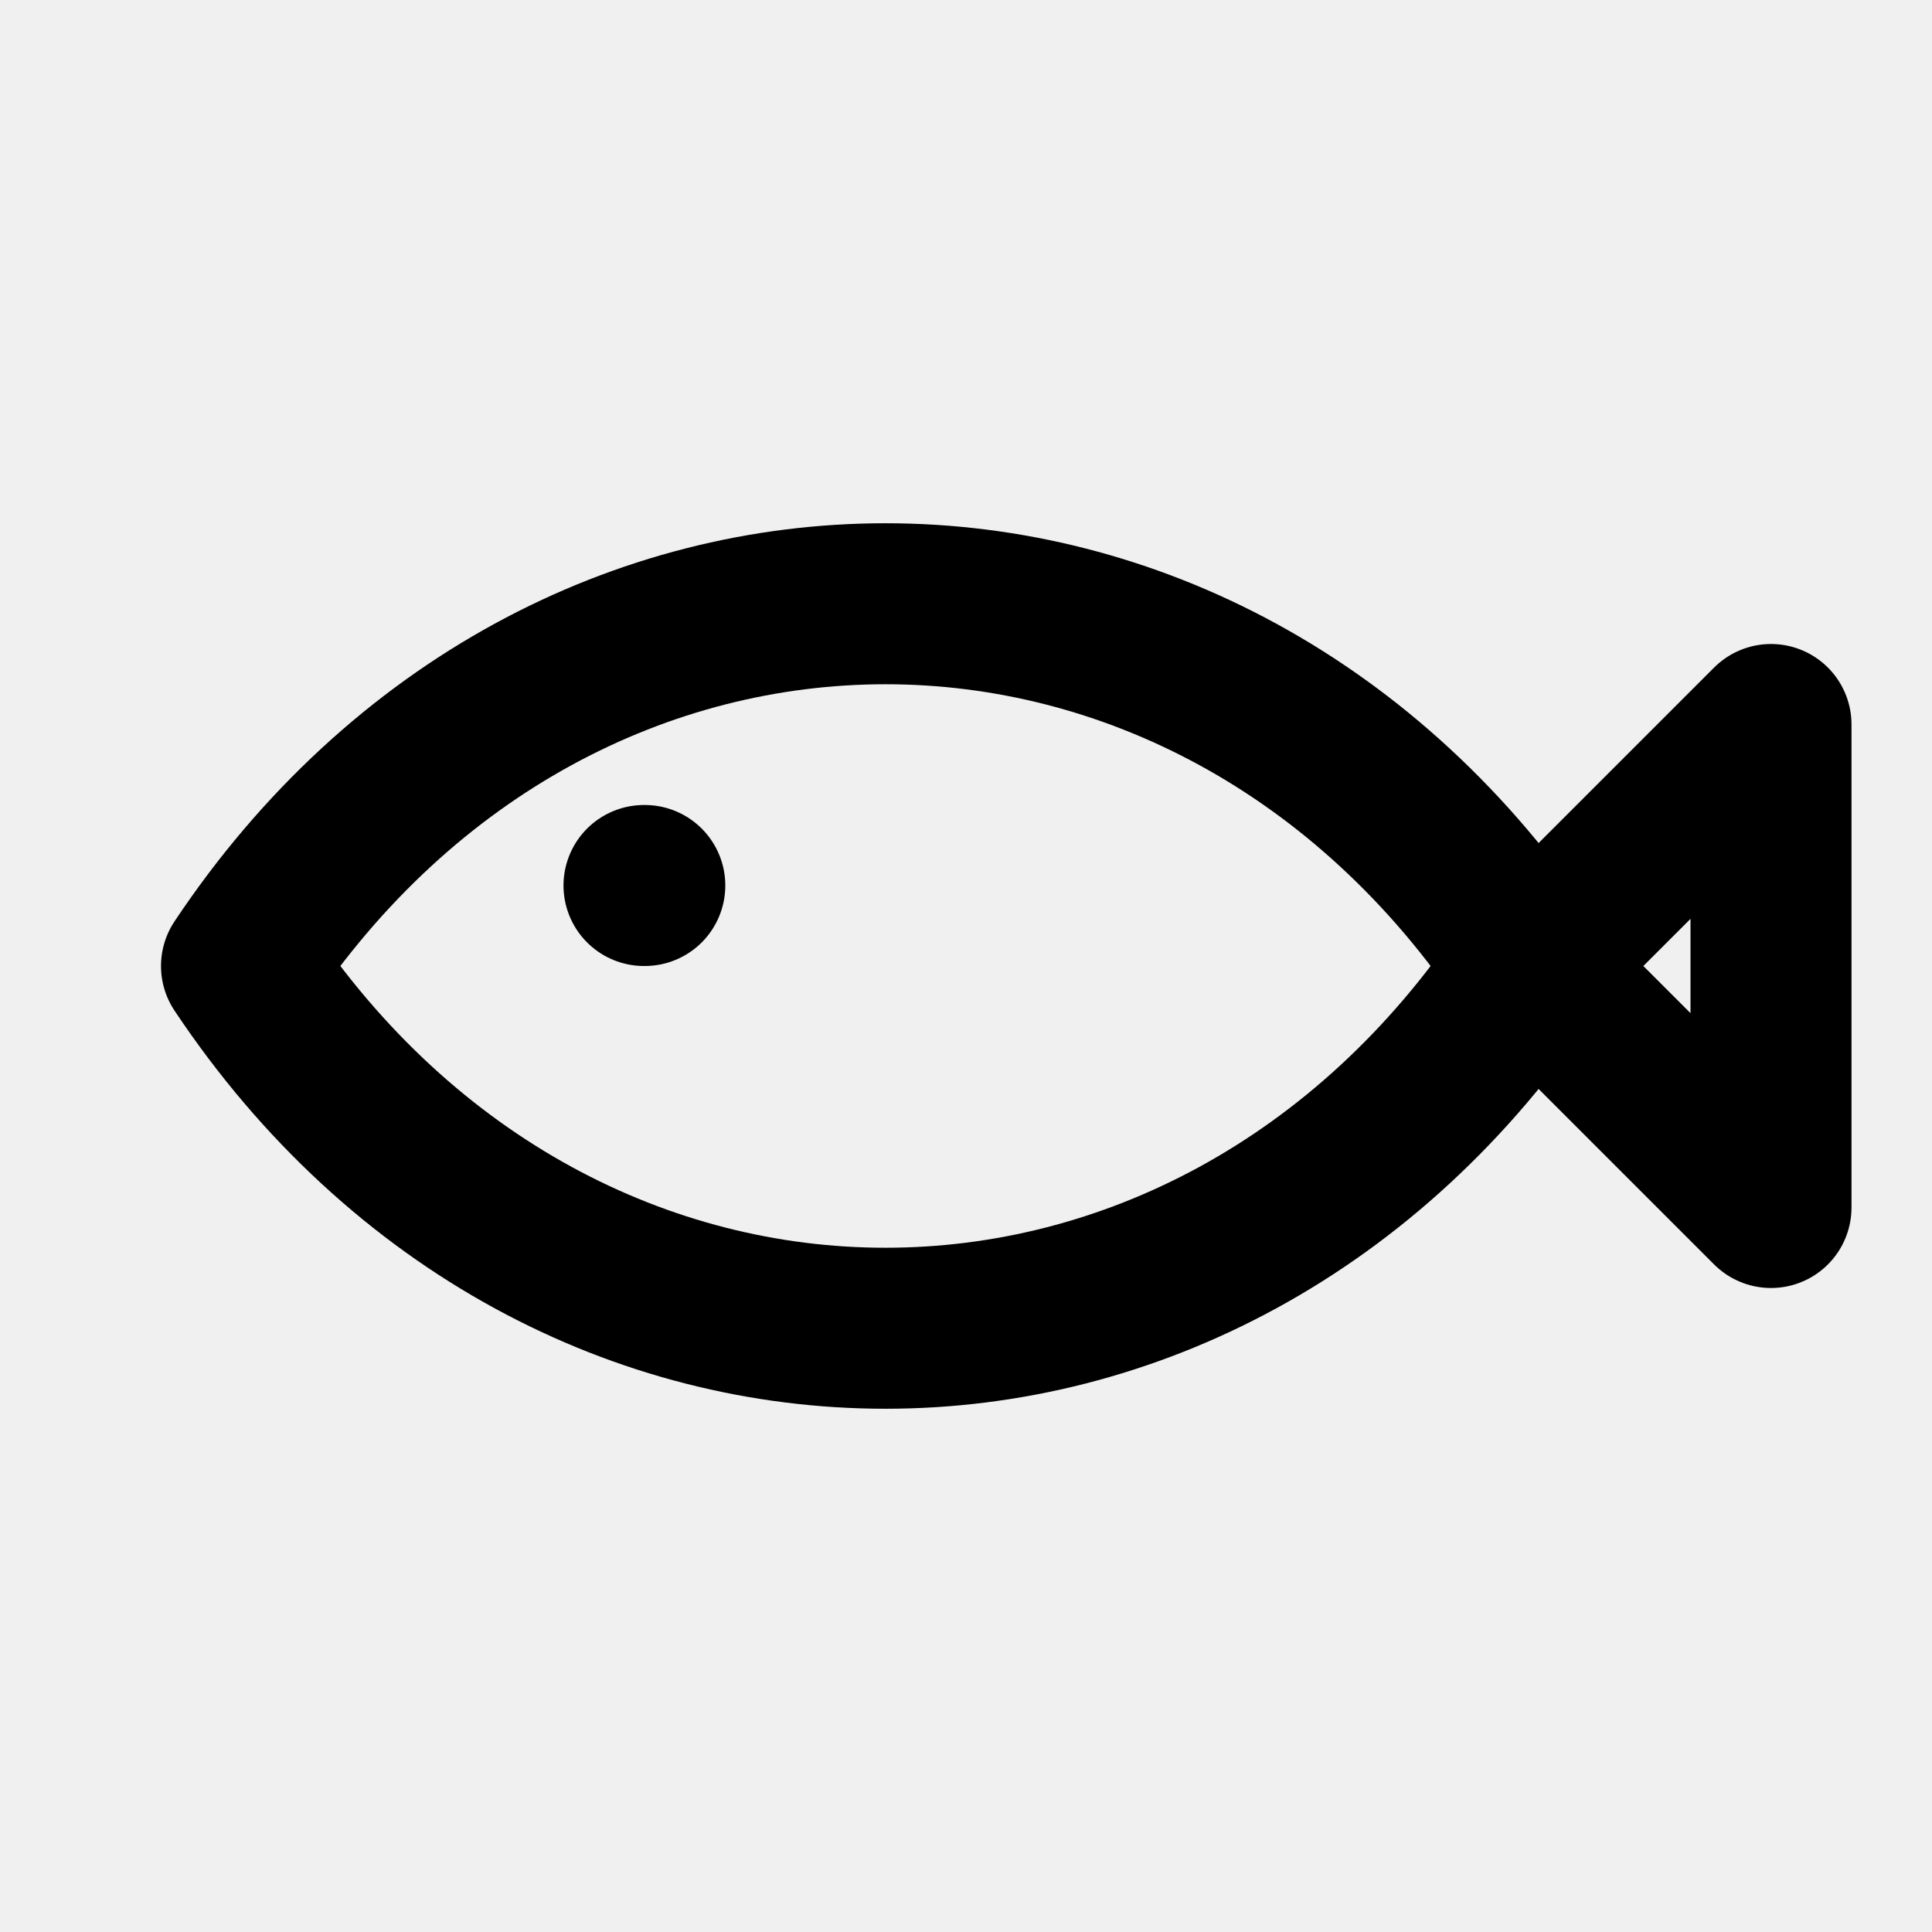
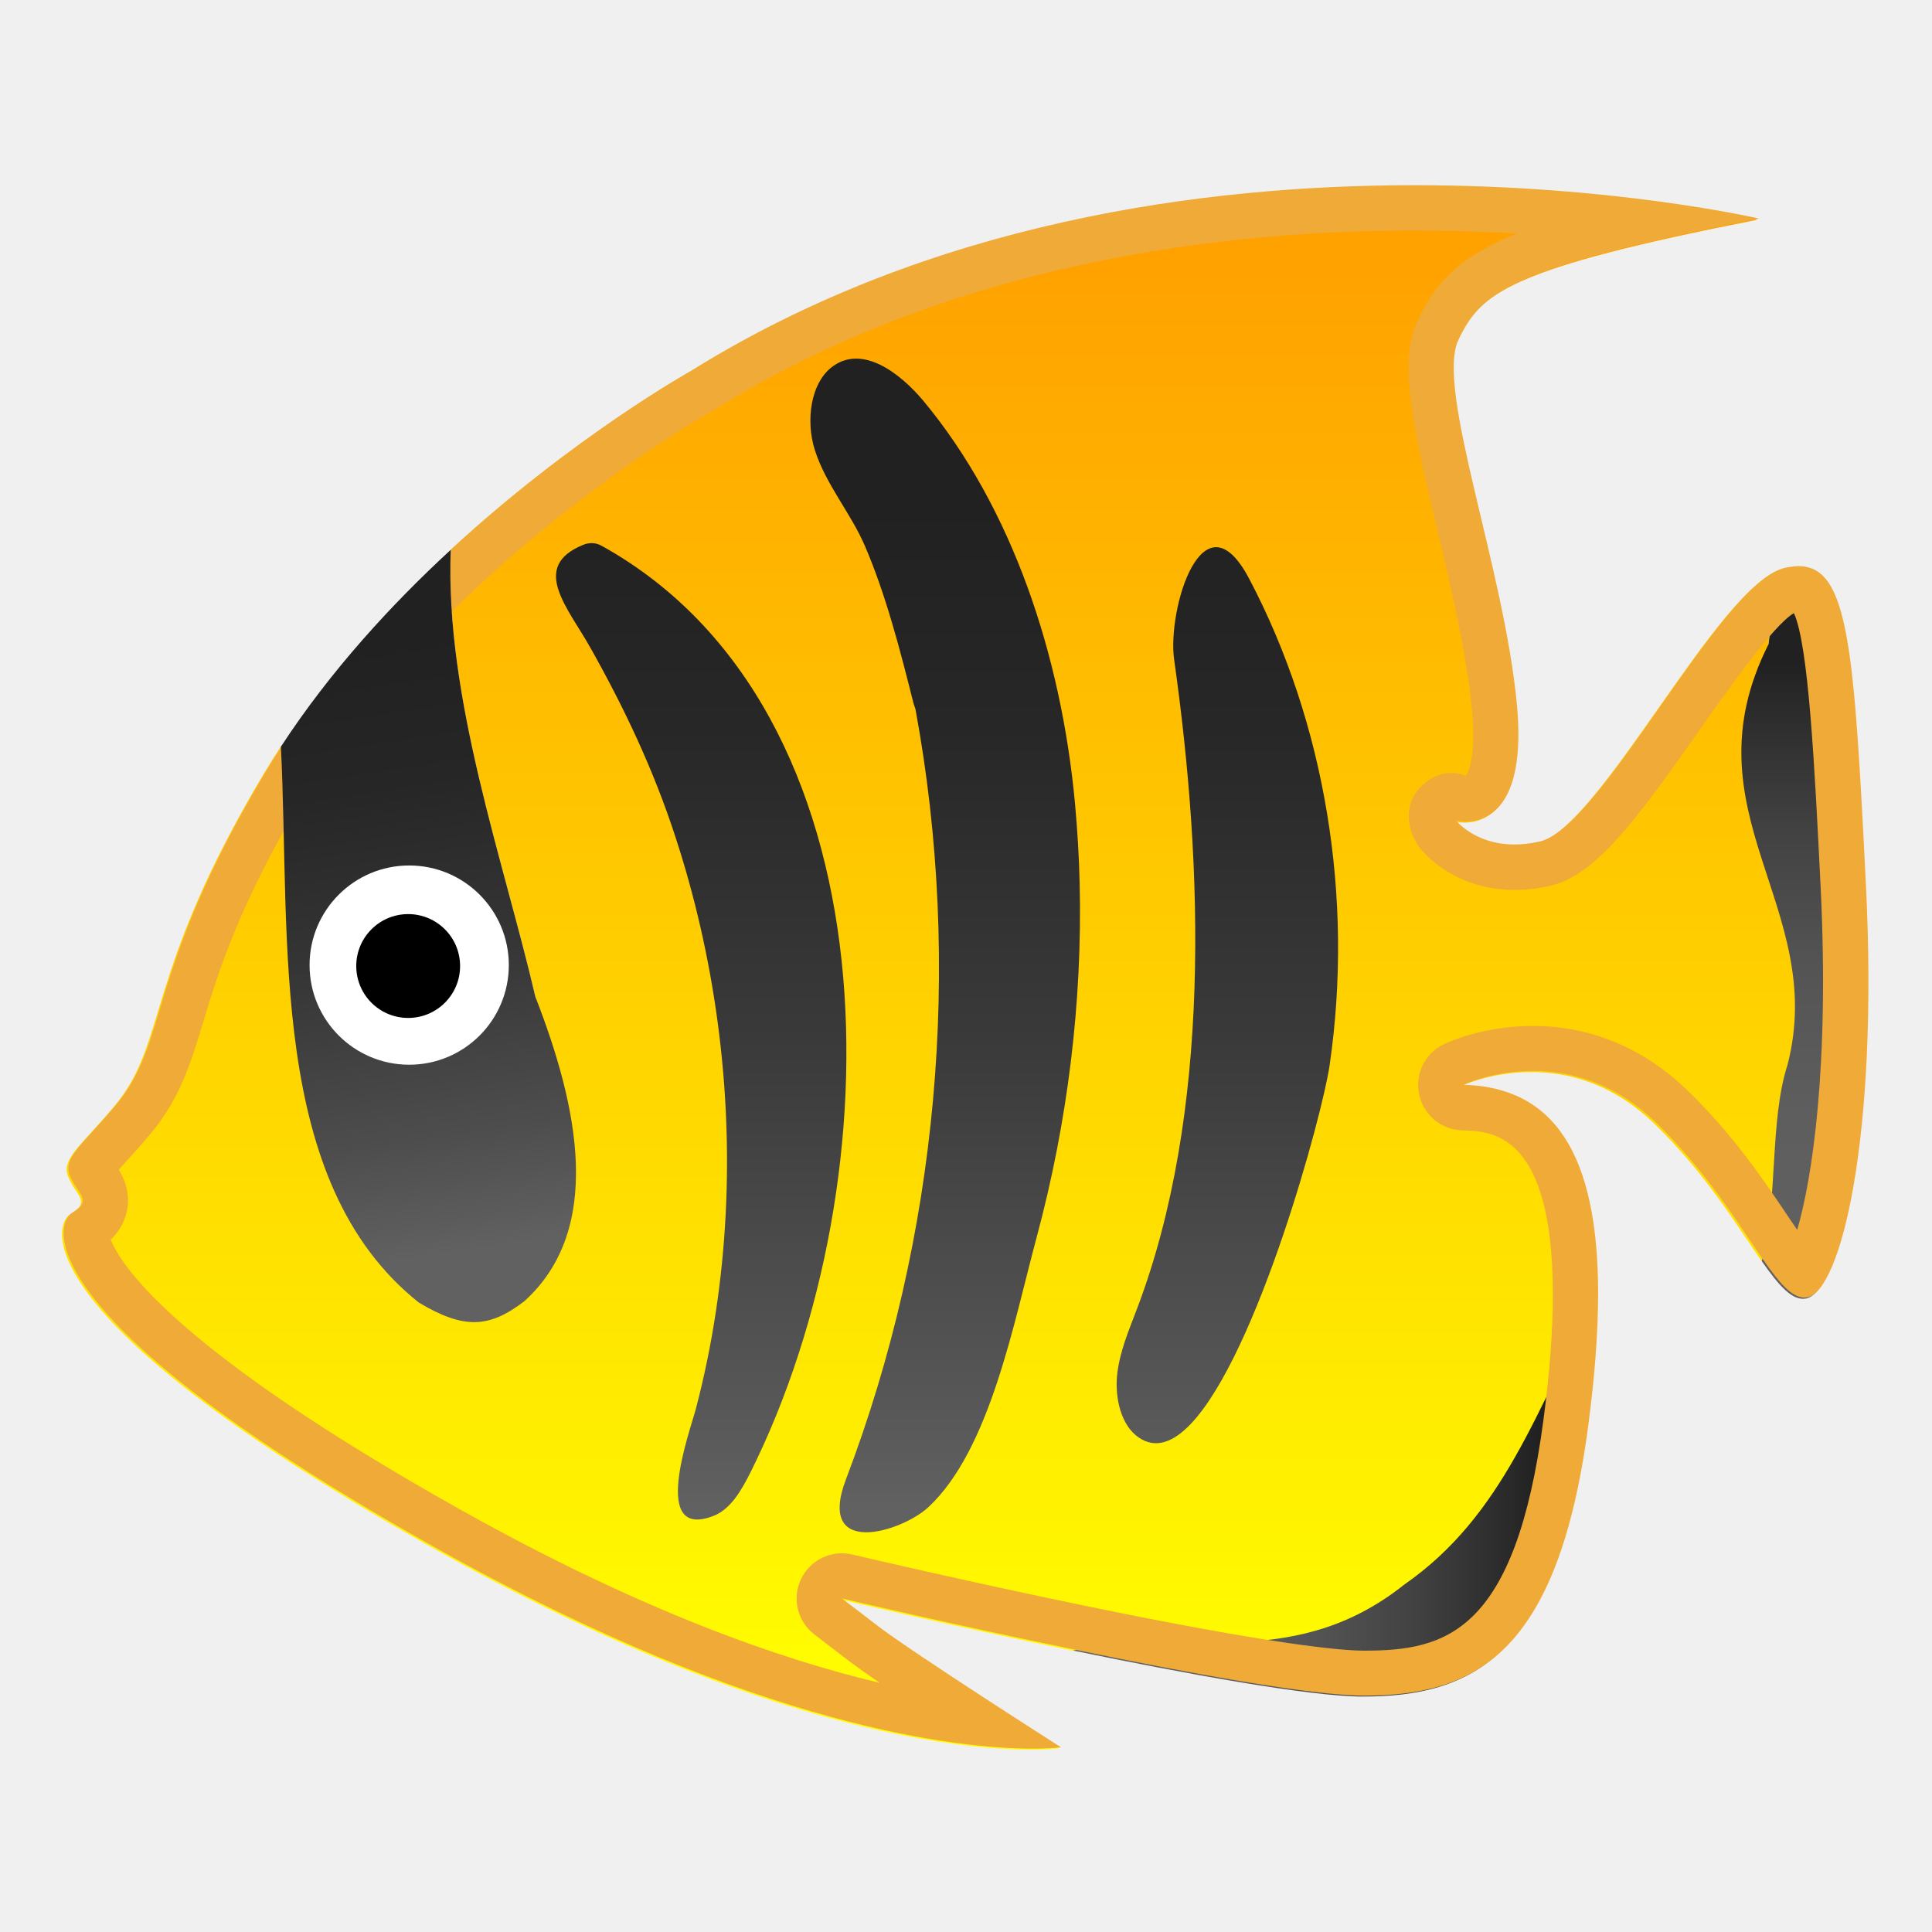
- <svg xmlns="http://www.w3.org/2000/svg" viewBox="0 0 24 24" fill="none" stroke="currentColor" stroke-width="2" stroke-linecap="round" stroke-linejoin="round">
-   <path d="M3 12c4-6 12-6 16 0-4 6-12 6-16 0Z" />
-   <path d="M19 12l3-3v6Z" />
-   <path d="M8 11h.01" />
+ <svg xmlns="http://www.w3.org/2000/svg" xmlns:xlink="http://www.w3.org/1999/xlink" width="128" height="128" style="enable-background:new 0 0 128 128;">
+   <g id="Layer_1">
+     <linearGradient id="SVGID_1_" gradientUnits="userSpaceOnUse" x1="62.641" x2="62.641" y1="17.316" y2="113.518">
+       <stop offset="6.191218e-03" style="stop-color:#FFA200" />
+       <stop offset="1" style="stop-color:#FFFF00" />
+     </linearGradient>
+     <path d="M117.16,42.68c0.23-1.91,0.77-3.54,1.46-5.06c-0.16,0.02-0.33,0.05-0.51,0.09 c-4.22,1.01-12.1,17.18-16.2,18.12c-3.81,0.87-5.57-1.41-5.57-1.41s4.89,1.41,4.05-7.65c-0.84-9.06-5.4-20.94-3.88-24.16 s3.54-4.83,19.92-8.05c0,0-39.66-9.26-70.72,10.07c0,0-7.74,4.31-15.85,11.79c-0.38,9.81,3.52,20.64,5.61,29.61 c2.03,6.44,2.03,14.49-2.7,19.33c-0.68,0.81-2.7,0.81-4.05,0c-10.04-7.98-9.46-23.09-10.11-35.9c-0.39,0.6-0.77,1.2-1.14,1.82 c-7.98,13.35-6.3,17.72-9.9,22.01c-2.28,2.72-3.54,3.49-3.04,4.7s1.52,1.61,0.17,2.42C3.35,81.2,2,87.64,29,102.74 s41.18,13.09,41.18,13.09s-9.79-6.24-12.15-8.05c-2.36-1.81-2.36-1.81-2.36-1.81s7.33,1.73,15.41,3.39 c7.97-1.33,16.67,4.22,23.8-1.45c6.63-4.61,6.93-14.61,10.89-22.06c0.01-9.34-2.93-13.75-8.92-13.91c0,0,6.75-3.22,12.66,2.42 c3.46,3.31,5.59,6.88,7.2,9.19c1.11-4.07,2.6-8.08,3.83-11.88C123.24,61.2,116.49,53.15,117.16,42.68z" style="fill:url(#SVGID_1_);" />
+     <linearGradient id="SVGID_3_" gradientUnits="userSpaceOnUse" x1="71.079" x2="105.767" y1="99.126" y2="99.126">
+       <stop offset="0" style="stop-color:#616161" />
+       <stop offset="0.253" style="stop-color:#5E5E5E" />
+       <stop offset="0.46" style="stop-color:#545454" />
+       <stop offset="0.651" style="stop-color:#424242" />
+       <stop offset="0.831" style="stop-color:#2A2A2A" />
+       <stop offset="0.89" style="stop-color:#212121" />
+     </linearGradient>
+     <path d="M93.04,104.98c-7.13,5.67-13.99,3.04-21.96,4.37c7.52,1.55,15.69,3.05,19.19,3.05 c7.26,0,12.83-2.62,14.85-17.92c0.43-3.25,0.64-6.12,0.65-8.64C101.81,93.3,99.67,100.37,93.04,104.98z" style="fill:url(#SVGID_3_);" />
+     <linearGradient id="SVGID_4_" gradientUnits="userSpaceOnUse" x1="119.522" x2="119.522" y1="38.686" y2="85.769">
+       <stop offset="0.11" style="stop-color:#212121" />
+       <stop offset="0.169" style="stop-color:#2A2A2A" />
+       <stop offset="0.349" style="stop-color:#424242" />
+       <stop offset="0.54" style="stop-color:#545454" />
+       <stop offset="0.747" style="stop-color:#5E5E5E" />
+       <stop offset="1" style="stop-color:#616161" />
+     </linearGradient>
+     <path d="M123.52,58.65c-0.81-16.2-1.15-21.5-4.89-21.03c-0.69,1.51-1.24,3.14-1.46,5.06 c-5.62,11.16,3.96,17.39,1.26,27.86c-1.22,3.8-0.6,8.94-1.71,13.01c1.14,1.63,2.02,2.65,2.93,2.48 C121.83,85.63,124.36,75.56,123.52,58.65z" style="fill:url(#SVGID_4_);" />
+     <path d="M93.7,15.27c2.41,0,4.7,0.08,6.82,0.2c-3.92,1.56-5.41,3.26-6.61,5.79 c-1.25,2.65-0.37,6.75,1.3,13.77c0.92,3.87,1.96,8.26,2.31,11.95c0.29,3.09-0.22,4.16-0.4,4.42c-0.32-0.13-0.65-0.19-0.97-0.19 c-0.86,0-1.66,0.44-2.26,1.19c-0.86,1.08-0.66,2.68,0.18,3.78c0.22,0.28,2.26,2.78,6.27,2.78c0.76,0,1.55-0.09,2.35-0.27 c3.01-0.69,5.69-4.32,9.8-10.17c1.87-2.67,4.96-7.07,6.36-7.9c0.97,2.08,1.38,10.23,1.77,18.12c0.59,11.92-0.56,19.35-1.55,22.74 c-0.22-0.31-0.44-0.65-0.68-1c-1.53-2.28-3.62-5.4-6.71-8.35c-2.85-2.72-6.35-4.16-10.12-4.16c-3.27,0-5.64,1.08-5.9,1.21 c-1.25,0.6-1.93,1.97-1.64,3.33c0.29,1.36,1.47,2.34,2.86,2.38c1.95,0.05,6.01,0.16,6,10.91c0,2.38-0.21,5.15-0.62,8.25 c-1.87,14.16-6.49,15.31-11.88,15.31c-1.53,0-5.98-0.39-18.58-2.99c-7.94-1.64-15.26-3.36-15.33-3.38 c-0.23-0.05-0.46-0.08-0.69-0.08c-1.14,0-2.21,0.65-2.71,1.71c-0.61,1.28-0.24,2.81,0.89,3.67l2.36,1.81 c0.45,0.34,1.14,0.83,1.96,1.39c-6.57-1.55-15.82-4.78-27.7-11.43C11.35,89.29,7.94,83.69,7.34,82.13 c0.54-0.53,0.89-1.14,1.05-1.83c0.28-1.22-0.15-2.19-0.52-2.81c0.15-0.17,0.31-0.35,0.46-0.51c0.45-0.49,1.01-1.11,1.64-1.86 c1.95-2.33,2.67-4.68,3.49-7.4c0.99-3.27,2.35-7.74,6.68-15c0.31-0.52,0.65-1.06,1.08-1.71C24,46.78,27.62,42.58,32,38.54 c7.73-7.13,15.2-11.33,15.28-11.37c0.04-0.02,0.08-0.05,0.13-0.07C63.11,17.32,81.25,15.27,93.7,15.27 M93.7,12.27 c-13.92,0-32.02,2.41-47.88,12.28c0,0-7.74,4.31-15.85,11.79c-3.95,3.64-7.98,8.03-11.25,13.04c-0.39,0.6-0.77,1.2-1.14,1.82 c-7.98,13.35-6.3,17.72-9.9,22.01c-2.28,2.72-3.54,3.49-3.04,4.7c0.51,1.21,1.52,1.61,0.17,2.42c-1.35,0.81-2.7,7.25,24.3,22.35 c21.32,11.92,34.64,13.17,39.31,13.17c1.24,0,1.87-0.09,1.87-0.09s-9.79-6.24-12.15-8.05c-2.36-1.81-2.36-1.81-2.36-1.81 s7.33,1.73,15.41,3.39c7.52,1.55,15.69,3.05,19.19,3.05c7.26,0,12.83-2.62,14.85-17.92c0.43-3.25,0.64-6.12,0.65-8.64 c0.01-9.34-2.93-13.75-8.92-13.91c0,0,1.92-0.92,4.61-0.92c2.35,0,5.29,0.7,8.05,3.33c3.46,3.31,5.59,6.88,7.2,9.19 c1.06,1.52,1.89,2.5,2.73,2.5c0.06,0,0.13-0.01,0.19-0.02c2.19-0.4,4.73-10.47,3.88-27.38c-0.78-15.55-1.13-21.06-4.46-21.06 c-0.14,0-0.28,0.01-0.43,0.03c-0.16,0.02-0.33,0.05-0.51,0.09c-4.22,1.01-12.1,17.18-16.2,18.12c-0.61,0.14-1.17,0.2-1.68,0.2 c-2.65,0-3.89-1.61-3.89-1.61s0.28,0.08,0.68,0.08c1.31,0,4.01-0.82,3.37-7.73c-0.84-9.06-5.4-20.94-3.88-24.16 c1.52-3.22,3.54-4.83,19.92-8.05C116.53,14.48,107.03,12.27,93.7,12.27L93.7,12.27z" style="fill:#F0AA37;" />
+     <linearGradient id="SVGID_5_" gradientUnits="userSpaceOnUse" x1="46.455" x2="46.455" y1="99.914" y2="25.083">
+       <stop offset="0" style="stop-color:#616161" />
+       <stop offset="0.092" style="stop-color:#575757" />
+       <stop offset="0.414" style="stop-color:#3A3A3A" />
+       <stop offset="0.691" style="stop-color:#272727" />
+       <stop offset="0.89" style="stop-color:#212121" />
+     </linearGradient>
+     <path d="M39.86,36.16c-0.41-0.23-0.84-0.22-1.23-0.06c-3.54,1.45-1,4.16,0.5,6.84 c2.22,3.95,4.16,8.03,5.61,12.48c2.59,7.91,3.77,16.49,3.34,24.97c-0.22,4.38-0.87,8.73-1.97,12.92c-0.4,1.53-3.08,8.8,1.19,7.11 c1.11-0.44,1.83-1.69,2.43-2.89C59.42,78.1,59.4,47,39.86,36.16z" style="fill:url(#SVGID_5_);" />
+     <linearGradient id="SVGID_6_" gradientUnits="userSpaceOnUse" x1="62.62" x2="62.62" y1="99.914" y2="25.083">
+       <stop offset="0" style="stop-color:#616161" />
+       <stop offset="0.092" style="stop-color:#575757" />
+       <stop offset="0.414" style="stop-color:#3A3A3A" />
+       <stop offset="0.691" style="stop-color:#272727" />
+       <stop offset="0.89" style="stop-color:#212121" />
+     </linearGradient>
+     <path d="M71.53,58.53c-0.04-1.78-0.15-3.55-0.31-5.32c-0.92-9.84-4.17-19.56-10-26.6 c-1.61-1.94-4.07-3.76-6.03-2.35c-1.49,1.07-1.82,3.6-1.21,5.54c0.72,2.28,2.37,4.17,3.31,6.34c1.39,3.22,2.35,6.94,3.22,10.41 c0.04,0.15,0.09,0.28,0.14,0.42C63.8,64.01,62.14,82,56.05,98c-2,5.26,3.68,3.5,5.45,1.86c4.1-3.81,5.66-12.25,7.2-17.96 C70.72,74.37,71.72,66.43,71.53,58.53z" style="fill:url(#SVGID_6_);" />
+     <linearGradient id="SVGID_7_" gradientUnits="userSpaceOnUse" x1="23.48" x2="30.461" y1="37.81" y2="82.979">
+       <stop offset="0.11" style="stop-color:#212121" />
+       <stop offset="0.314" style="stop-color:#262626" />
+       <stop offset="0.56" style="stop-color:#353535" />
+       <stop offset="0.827" style="stop-color:#4D4D4D" />
+       <stop offset="1" style="stop-color:#616161" />
+     </linearGradient>
+     <path d="M27.75,86.3c3,1.79,4.67,1.69,7-0.1c5.25-4.77,3.58-12.82,0.72-20.16 c-2.09-8.98-5.99-19.8-5.61-29.61c-3.95,3.64-7.98,8.03-11.25,13.04C19.26,62.27,17.71,78.31,27.75,86.3z" style="fill:url(#SVGID_7_);" />
+     <linearGradient id="SVGID_8_" gradientUnits="userSpaceOnUse" x1="81.323" x2="81.323" y1="99.914" y2="25.083">
+       <stop offset="0" style="stop-color:#616161" />
+       <stop offset="0.092" style="stop-color:#575757" />
+       <stop offset="0.414" style="stop-color:#3A3A3A" />
+       <stop offset="0.691" style="stop-color:#272727" />
+       <stop offset="0.89" style="stop-color:#212121" />
+     </linearGradient>
+     <path d="M78.9,94.33c4.43-4.67,8.73-20.55,9.19-23.75c1.62-11.12-0.3-22.69-5.33-32.24 c-3.07-5.82-5.44,2.03-4.97,5.36c1.95,13.77,2.46,30.05-2.46,43.01c-0.54,1.43-1.16,2.85-1.32,4.41c-0.15,1.56,0.28,3.32,1.42,4.11 C76.56,96.01,77.73,95.56,78.9,94.33z" style="fill:url(#SVGID_8_);" />
+     <g>
+       <circle cx="27.11" cy="63.94" r="6.6" style="fill:#FFFFFF;" />
+       <ellipse cx="27.04" cy="64" rx="3.44" ry="3.44" transform="matrix(0.6853 -0.7283 0.7283 0.6853 -38.0992 39.8355)" />
+     </g>
+   </g>
+   <g id="Layer_2" style="display:none;">
+     <g style="display:inline;">
+       <g style="opacity:0.6;">
+         <circle cx="64" cy="64" r="28" style="opacity:0.61;fill:none;stroke:#000000;stroke-width:0.263;stroke-miterlimit:10;" />
+         <line style="opacity:0.61;fill:none;stroke:#000000;stroke-width:0.25;stroke-miterlimit:10;" x1="84" x2="84" y1="0" y2="128" />
+         <line style="opacity:0.61;fill:none;stroke:#000000;stroke-width:0.25;stroke-miterlimit:10;" x1="44" x2="44" y1="0" y2="128" />
+         <line style="opacity:0.61;fill:none;stroke:#000000;stroke-width:0.25;stroke-miterlimit:10;" x1="64" x2="64" y1="0" y2="128" />
+         <line style="opacity:0.61;fill:none;stroke:#000000;stroke-width:0.25;stroke-miterlimit:10;" x1="128" x2="0" y1="64" y2="64" />
+         <line style="opacity:0.61;fill:none;stroke:#000000;stroke-width:0.25;stroke-miterlimit:10;" x1="128" x2="0" y1="44" y2="44" />
+         <line style="opacity:0.61;fill:none;stroke:#000000;stroke-width:0.25;stroke-miterlimit:10;" x1="128" x2="0" y1="83.75" y2="83.75" />
+         <line style="opacity:0.61;fill:none;stroke:#000000;stroke-width:0.25;stroke-miterlimit:10;" x1="128" x2="0" y1="128" y2="0" />
+         <line style="opacity:0.61;fill:none;stroke:#000000;stroke-width:0.25;stroke-miterlimit:10;" x1="0" x2="128" y1="128" y2="0" />
+         <g style="opacity:0.61;">
+           <path d="M64,4.26c32.94,0,59.74,26.8,59.74,59.74S96.94,123.74,64,123.74S4.26,96.94,4.26,64S31.06,4.26,64,4.26 M64,4 C30.86,4,4,30.86,4,64s26.86,60,60,60s60-26.86,60-60S97.14,4,64,4L64,4z" />
+         </g>
+         <path d="M107.97,115.97H20.03 c-4.42,0-8.03-3.61-8.03-8.03V20.03c0-4.42,3.61-8.03,8.03-8.03h87.94c4.42,0,8.03,3.61,8.03,8.03v87.91 C116,112.36,112.39,115.97,107.97,115.97z" style="opacity:0.61;fill:none;stroke:#000000;stroke-width:0.258;stroke-miterlimit:10;" />
+         <path d="M100,124H28c-4.4,0-8-3.6-8-8 V12c0-4.4,3.6-8,8-8h72c4.4,0,8,3.6,8,8v104C108,120.4,104.4,124,100,124z" style="opacity:0.61;fill:none;stroke:#000000;stroke-width:0.263;stroke-miterlimit:10;" />
+         <path d="M113.77,108H14.23 C8.6,108,4,103.4,4,97.77V30.28c0-5.63,4.6-10.23,10.23-10.23h99.54c5.63,0,10.23,4.6,10.23,10.23v67.48 C124,103.4,119.4,108,113.77,108z" style="opacity:0.61;fill:none;stroke:#000000;stroke-width:0.263;stroke-miterlimit:10;" />
+       </g>
+       <g>
+         <g style="opacity:0.2;">
+           <defs>
+             <rect id="SVGID_2_" height="128" style="opacity:0.2;" width="128" x="0" y="0" />
+           </defs>
+           <clipPath id="SVGID_9_">
+             <use style="overflow:visible;" xlink:href="#SVGID_2_" />
+           </clipPath>
+           <g style="clip-path:url(#SVGID_9_);">
+             <g>
+               <line style="fill:none;stroke:#000000;stroke-width:0.25;stroke-miterlimit:10;" x1="-28" x2="-28" y1="160" y2="-32" />
+               <line style="fill:none;stroke:#000000;stroke-width:0.25;stroke-miterlimit:10;" x1="-24" x2="-24" y1="160" y2="-32" />
+               <line style="fill:none;stroke:#000000;stroke-width:0.25;stroke-miterlimit:10;" x1="-20" x2="-20" y1="160" y2="-32" />
+               <line style="fill:none;stroke:#000000;stroke-width:0.25;stroke-miterlimit:10;" x1="-16" x2="-16" y1="160" y2="-32" />
+               <line style="fill:none;stroke:#000000;stroke-width:0.25;stroke-miterlimit:10;" x1="-12" x2="-12" y1="160" y2="-32" />
+               <line style="fill:none;stroke:#000000;stroke-width:0.25;stroke-miterlimit:10;" x1="-8" x2="-8" y1="160" y2="-32" />
+               <line style="fill:none;stroke:#000000;stroke-width:0.25;stroke-miterlimit:10;" x1="-4" x2="-4" y1="160" y2="-32" />
+               <line style="fill:none;stroke:#000000;stroke-width:0.25;stroke-miterlimit:10;" x1="0" x2="0" y1="160" y2="-32" />
+               <line style="fill:none;stroke:#000000;stroke-width:0.25;stroke-miterlimit:10;" x1="4" x2="4" y1="160" y2="-32" />
+               <line style="fill:none;stroke:#000000;stroke-width:0.25;stroke-miterlimit:10;" x1="8" x2="8" y1="160" y2="-32" />
+               <line style="fill:none;stroke:#000000;stroke-width:0.25;stroke-miterlimit:10;" x1="12" x2="12" y1="160" y2="-32" />
+               <line style="fill:none;stroke:#000000;stroke-width:0.25;stroke-miterlimit:10;" x1="16" x2="16" y1="160" y2="-32" />
+               <line style="fill:none;stroke:#000000;stroke-width:0.25;stroke-miterlimit:10;" x1="20" x2="20" y1="160" y2="-32" />
+               <line style="fill:none;stroke:#000000;stroke-width:0.25;stroke-miterlimit:10;" x1="24" x2="24" y1="160" y2="-32" />
+               <line style="fill:none;stroke:#000000;stroke-width:0.25;stroke-miterlimit:10;" x1="28" x2="28" y1="160" y2="-32" />
+               <line style="fill:none;stroke:#000000;stroke-width:0.25;stroke-miterlimit:10;" x1="32" x2="32" y1="160" y2="-32" />
+               <line style="fill:none;stroke:#000000;stroke-width:0.25;stroke-miterlimit:10;" x1="36" x2="36" y1="160" y2="-32" />
+               <line style="fill:none;stroke:#000000;stroke-width:0.25;stroke-miterlimit:10;" x1="40" x2="40" y1="160" y2="-32" />
+               <line style="fill:none;stroke:#000000;stroke-width:0.25;stroke-miterlimit:10;" x1="44" x2="44" y1="160" y2="-32" />
+               <line style="fill:none;stroke:#000000;stroke-width:0.25;stroke-miterlimit:10;" x1="48" x2="48" y1="160" y2="-32" />
+               <line style="fill:none;stroke:#000000;stroke-width:0.25;stroke-miterlimit:10;" x1="52" x2="52" y1="160" y2="-32" />
+               <line style="fill:none;stroke:#000000;stroke-width:0.25;stroke-miterlimit:10;" x1="56" x2="56" y1="160" y2="-32" />
+               <line style="fill:none;stroke:#000000;stroke-width:0.25;stroke-miterlimit:10;" x1="60" x2="60" y1="160" y2="-32" />
+               <line style="fill:none;stroke:#000000;stroke-width:0.25;stroke-miterlimit:10;" x1="64" x2="64" y1="160" y2="-32" />
+               <line style="fill:none;stroke:#000000;stroke-width:0.25;stroke-miterlimit:10;" x1="68" x2="68" y1="160" y2="-32" />
+               <line style="fill:none;stroke:#000000;stroke-width:0.25;stroke-miterlimit:10;" x1="72" x2="72" y1="160" y2="-32" />
+               <line style="fill:none;stroke:#000000;stroke-width:0.25;stroke-miterlimit:10;" x1="76" x2="76" y1="160" y2="-32" />
+               <line style="fill:none;stroke:#000000;stroke-width:0.25;stroke-miterlimit:10;" x1="80" x2="80" y1="160" y2="-32" />
+               <line style="fill:none;stroke:#000000;stroke-width:0.25;stroke-miterlimit:10;" x1="84" x2="84" y1="160" y2="-32" />
+               <line style="fill:none;stroke:#000000;stroke-width:0.25;stroke-miterlimit:10;" x1="88" x2="88" y1="160" y2="-32" />
+               <line style="fill:none;stroke:#000000;stroke-width:0.25;stroke-miterlimit:10;" x1="92" x2="92" y1="160" y2="-32" />
+               <line style="fill:none;stroke:#000000;stroke-width:0.25;stroke-miterlimit:10;" x1="96" x2="96" y1="160" y2="-32" />
+               <line style="fill:none;stroke:#000000;stroke-width:0.25;stroke-miterlimit:10;" x1="100" x2="100" y1="160" y2="-32" />
+               <line style="fill:none;stroke:#000000;stroke-width:0.25;stroke-miterlimit:10;" x1="104" x2="104" y1="160" y2="-32" />
+               <line style="fill:none;stroke:#000000;stroke-width:0.25;stroke-miterlimit:10;" x1="108" x2="108" y1="160" y2="-32" />
+               <line style="fill:none;stroke:#000000;stroke-width:0.25;stroke-miterlimit:10;" x1="112" x2="112" y1="160" y2="-32" />
+               <line style="fill:none;stroke:#000000;stroke-width:0.25;stroke-miterlimit:10;" x1="116" x2="116" y1="160" y2="-32" />
+               <line style="fill:none;stroke:#000000;stroke-width:0.25;stroke-miterlimit:10;" x1="120" x2="120" y1="160" y2="-32" />
+               <line style="fill:none;stroke:#000000;stroke-width:0.25;stroke-miterlimit:10;" x1="124" x2="124" y1="160" y2="-32" />
+               <line style="fill:none;stroke:#000000;stroke-width:0.25;stroke-miterlimit:10;" x1="128" x2="128" y1="160" y2="-32" />
+               <line style="fill:none;stroke:#000000;stroke-width:0.25;stroke-miterlimit:10;" x1="132" x2="132" y1="160" y2="-32" />
+               <line style="fill:none;stroke:#000000;stroke-width:0.25;stroke-miterlimit:10;" x1="136" x2="136" y1="160" y2="-32" />
+               <line style="fill:none;stroke:#000000;stroke-width:0.25;stroke-miterlimit:10;" x1="137" x2="137" y1="166.05" y2="-25.95" />
+               <line style="fill:none;stroke:#000000;stroke-width:0.25;stroke-miterlimit:10;" x1="144" x2="144" y1="160" y2="-32" />
+               <line style="fill:none;stroke:#000000;stroke-width:0.25;stroke-miterlimit:10;" x1="148" x2="148" y1="160" y2="-32" />
+               <line style="fill:none;stroke:#000000;stroke-width:0.25;stroke-miterlimit:10;" x1="152" x2="152" y1="160" y2="-32" />
+               <line style="fill:none;stroke:#000000;stroke-width:0.25;stroke-miterlimit:10;" x1="156" x2="156" y1="160" y2="-32" />
+             </g>
+             <g>
+               <line style="fill:none;stroke:#000000;stroke-width:0.25;stroke-miterlimit:10;" x1="-32" x2="160" y1="-28" y2="-28" />
+               <line style="fill:none;stroke:#000000;stroke-width:0.25;stroke-miterlimit:10;" x1="-32" x2="160" y1="-24" y2="-24" />
+               <line style="fill:none;stroke:#000000;stroke-width:0.25;stroke-miterlimit:10;" x1="-32" x2="160" y1="-20" y2="-20" />
+               <line style="fill:none;stroke:#000000;stroke-width:0.25;stroke-miterlimit:10;" x1="-32" x2="160" y1="-16" y2="-16" />
+               <line style="fill:none;stroke:#000000;stroke-width:0.25;stroke-miterlimit:10;" x1="-32" x2="160" y1="-12" y2="-12" />
+               <line style="fill:none;stroke:#000000;stroke-width:0.25;stroke-miterlimit:10;" x1="-32" x2="160" y1="-8" y2="-8" />
+               <line style="fill:none;stroke:#000000;stroke-width:0.25;stroke-miterlimit:10;" x1="-32" x2="160" y1="-4" y2="-4" />
+               <line style="fill:none;stroke:#000000;stroke-width:0.25;stroke-miterlimit:10;" x1="-32" x2="160" y1="0" y2="0" />
+               <line style="fill:none;stroke:#000000;stroke-width:0.25;stroke-miterlimit:10;" x1="-32" x2="160" y1="4" y2="4" />
+               <line style="fill:none;stroke:#000000;stroke-width:0.25;stroke-miterlimit:10;" x1="-32" x2="160" y1="8" y2="8" />
+               <line style="fill:none;stroke:#000000;stroke-width:0.25;stroke-miterlimit:10;" x1="-32" x2="160" y1="12" y2="12" />
+               <line style="fill:none;stroke:#000000;stroke-width:0.25;stroke-miterlimit:10;" x1="-32" x2="160" y1="16" y2="16" />
+               <line style="fill:none;stroke:#000000;stroke-width:0.25;stroke-miterlimit:10;" x1="-32" x2="160" y1="20" y2="20" />
+               <line style="fill:none;stroke:#000000;stroke-width:0.25;stroke-miterlimit:10;" x1="-32" x2="160" y1="24" y2="24" />
+               <line style="fill:none;stroke:#000000;stroke-width:0.25;stroke-miterlimit:10;" x1="-32" x2="160" y1="28" y2="28" />
+               <line style="fill:none;stroke:#000000;stroke-width:0.25;stroke-miterlimit:10;" x1="-32" x2="160" y1="32" y2="32" />
+               <line style="fill:none;stroke:#000000;stroke-width:0.25;stroke-miterlimit:10;" x1="-32" x2="160" y1="36" y2="36" />
+               <line style="fill:none;stroke:#000000;stroke-width:0.25;stroke-miterlimit:10;" x1="-32" x2="160" y1="40" y2="40" />
+               <line style="fill:none;stroke:#000000;stroke-width:0.25;stroke-miterlimit:10;" x1="-32" x2="160" y1="44" y2="44" />
+               <line style="fill:none;stroke:#000000;stroke-width:0.25;stroke-miterlimit:10;" x1="-32" x2="160" y1="48" y2="48" />
+               <line style="fill:none;stroke:#000000;stroke-width:0.25;stroke-miterlimit:10;" x1="-32" x2="160" y1="52" y2="52" />
+               <line style="fill:none;stroke:#000000;stroke-width:0.25;stroke-miterlimit:10;" x1="-32" x2="160" y1="56" y2="56" />
+               <line style="fill:none;stroke:#000000;stroke-width:0.25;stroke-miterlimit:10;" x1="-32" x2="160" y1="60" y2="60" />
+               <line style="fill:none;stroke:#000000;stroke-width:0.25;stroke-miterlimit:10;" x1="-32" x2="160" y1="64" y2="64" />
+               <line style="fill:none;stroke:#000000;stroke-width:0.25;stroke-miterlimit:10;" x1="-32" x2="160" y1="68" y2="68" />
+               <line style="fill:none;stroke:#000000;stroke-width:0.25;stroke-miterlimit:10;" x1="-32" x2="160" y1="72" y2="72" />
+               <line style="fill:none;stroke:#000000;stroke-width:0.25;stroke-miterlimit:10;" x1="-32" x2="160" y1="76" y2="76" />
+               <line style="fill:none;stroke:#000000;stroke-width:0.25;stroke-miterlimit:10;" x1="-32" x2="160" y1="80" y2="80" />
+               <line style="fill:none;stroke:#000000;stroke-width:0.25;stroke-miterlimit:10;" x1="-32" x2="160" y1="84" y2="84" />
+               <line style="fill:none;stroke:#000000;stroke-width:0.25;stroke-miterlimit:10;" x1="-32" x2="160" y1="88" y2="88" />
+               <line style="fill:none;stroke:#000000;stroke-width:0.25;stroke-miterlimit:10;" x1="-32" x2="160" y1="92" y2="92" />
+               <line style="fill:none;stroke:#000000;stroke-width:0.25;stroke-miterlimit:10;" x1="-32" x2="160" y1="96" y2="96" />
+               <line style="fill:none;stroke:#000000;stroke-width:0.25;stroke-miterlimit:10;" x1="-32" x2="160" y1="100" y2="100" />
+               <line style="fill:none;stroke:#000000;stroke-width:0.25;stroke-miterlimit:10;" x1="-32" x2="160" y1="104" y2="104" />
+               <line style="fill:none;stroke:#000000;stroke-width:0.25;stroke-miterlimit:10;" x1="-32" x2="160" y1="108" y2="108" />
+               <line style="fill:none;stroke:#000000;stroke-width:0.25;stroke-miterlimit:10;" x1="-32" x2="160" y1="112" y2="112" />
+               <line style="fill:none;stroke:#000000;stroke-width:0.25;stroke-miterlimit:10;" x1="-32" x2="160" y1="116" y2="116" />
+               <line style="fill:none;stroke:#000000;stroke-width:0.25;stroke-miterlimit:10;" x1="-32" x2="160" y1="120" y2="120" />
+               <line style="fill:none;stroke:#000000;stroke-width:0.25;stroke-miterlimit:10;" x1="-32" x2="160" y1="124" y2="124" />
+               <line style="fill:none;stroke:#000000;stroke-width:0.25;stroke-miterlimit:10;" x1="-32" x2="160" y1="128" y2="128" />
+               <line style="fill:none;stroke:#000000;stroke-width:0.25;stroke-miterlimit:10;" x1="-32" x2="160" y1="132" y2="132" />
+               <line style="fill:none;stroke:#000000;stroke-width:0.25;stroke-miterlimit:10;" x1="-32" x2="160" y1="136" y2="136" />
+               <line style="fill:none;stroke:#000000;stroke-width:0.25;stroke-miterlimit:10;" x1="-32" x2="160" y1="140" y2="140" />
+               <line style="fill:none;stroke:#000000;stroke-width:0.25;stroke-miterlimit:10;" x1="-32" x2="160" y1="144" y2="144" />
+               <line style="fill:none;stroke:#000000;stroke-width:0.25;stroke-miterlimit:10;" x1="-32" x2="160" y1="148" y2="148" />
+               <line style="fill:none;stroke:#000000;stroke-width:0.25;stroke-miterlimit:10;" x1="-32" x2="160" y1="152" y2="152" />
+               <line style="fill:none;stroke:#000000;stroke-width:0.25;stroke-miterlimit:10;" x1="-32" x2="160" y1="156" y2="156" />
+             </g>
+             <path d="M159.75-31.75v191.5h-191.5v-191.5H159.75 M160-32H-32v192h192V-32L160-32z" />
+           </g>
+         </g>
+         <g>
+           <rect height="128" style="opacity:0.3;fill:#F44336;" width="4" x="0" y="0" />
+           <rect height="128" style="opacity:0.3;fill:#F44336;" width="4" x="124" y="0" />
+           <rect height="120" style="opacity:0.3;fill:#F44336;" transform="matrix(-1.836970e-16 1 -1 -1.836970e-16 66 -62)" width="4" x="62" y="-58" />
+           <rect height="120" style="opacity:0.3;fill:#F44336;" transform="matrix(-1.836970e-16 1 -1 -1.836970e-16 190 62)" width="4" x="62" y="66" />
+         </g>
+       </g>
+     </g>
+   </g>
</svg>
